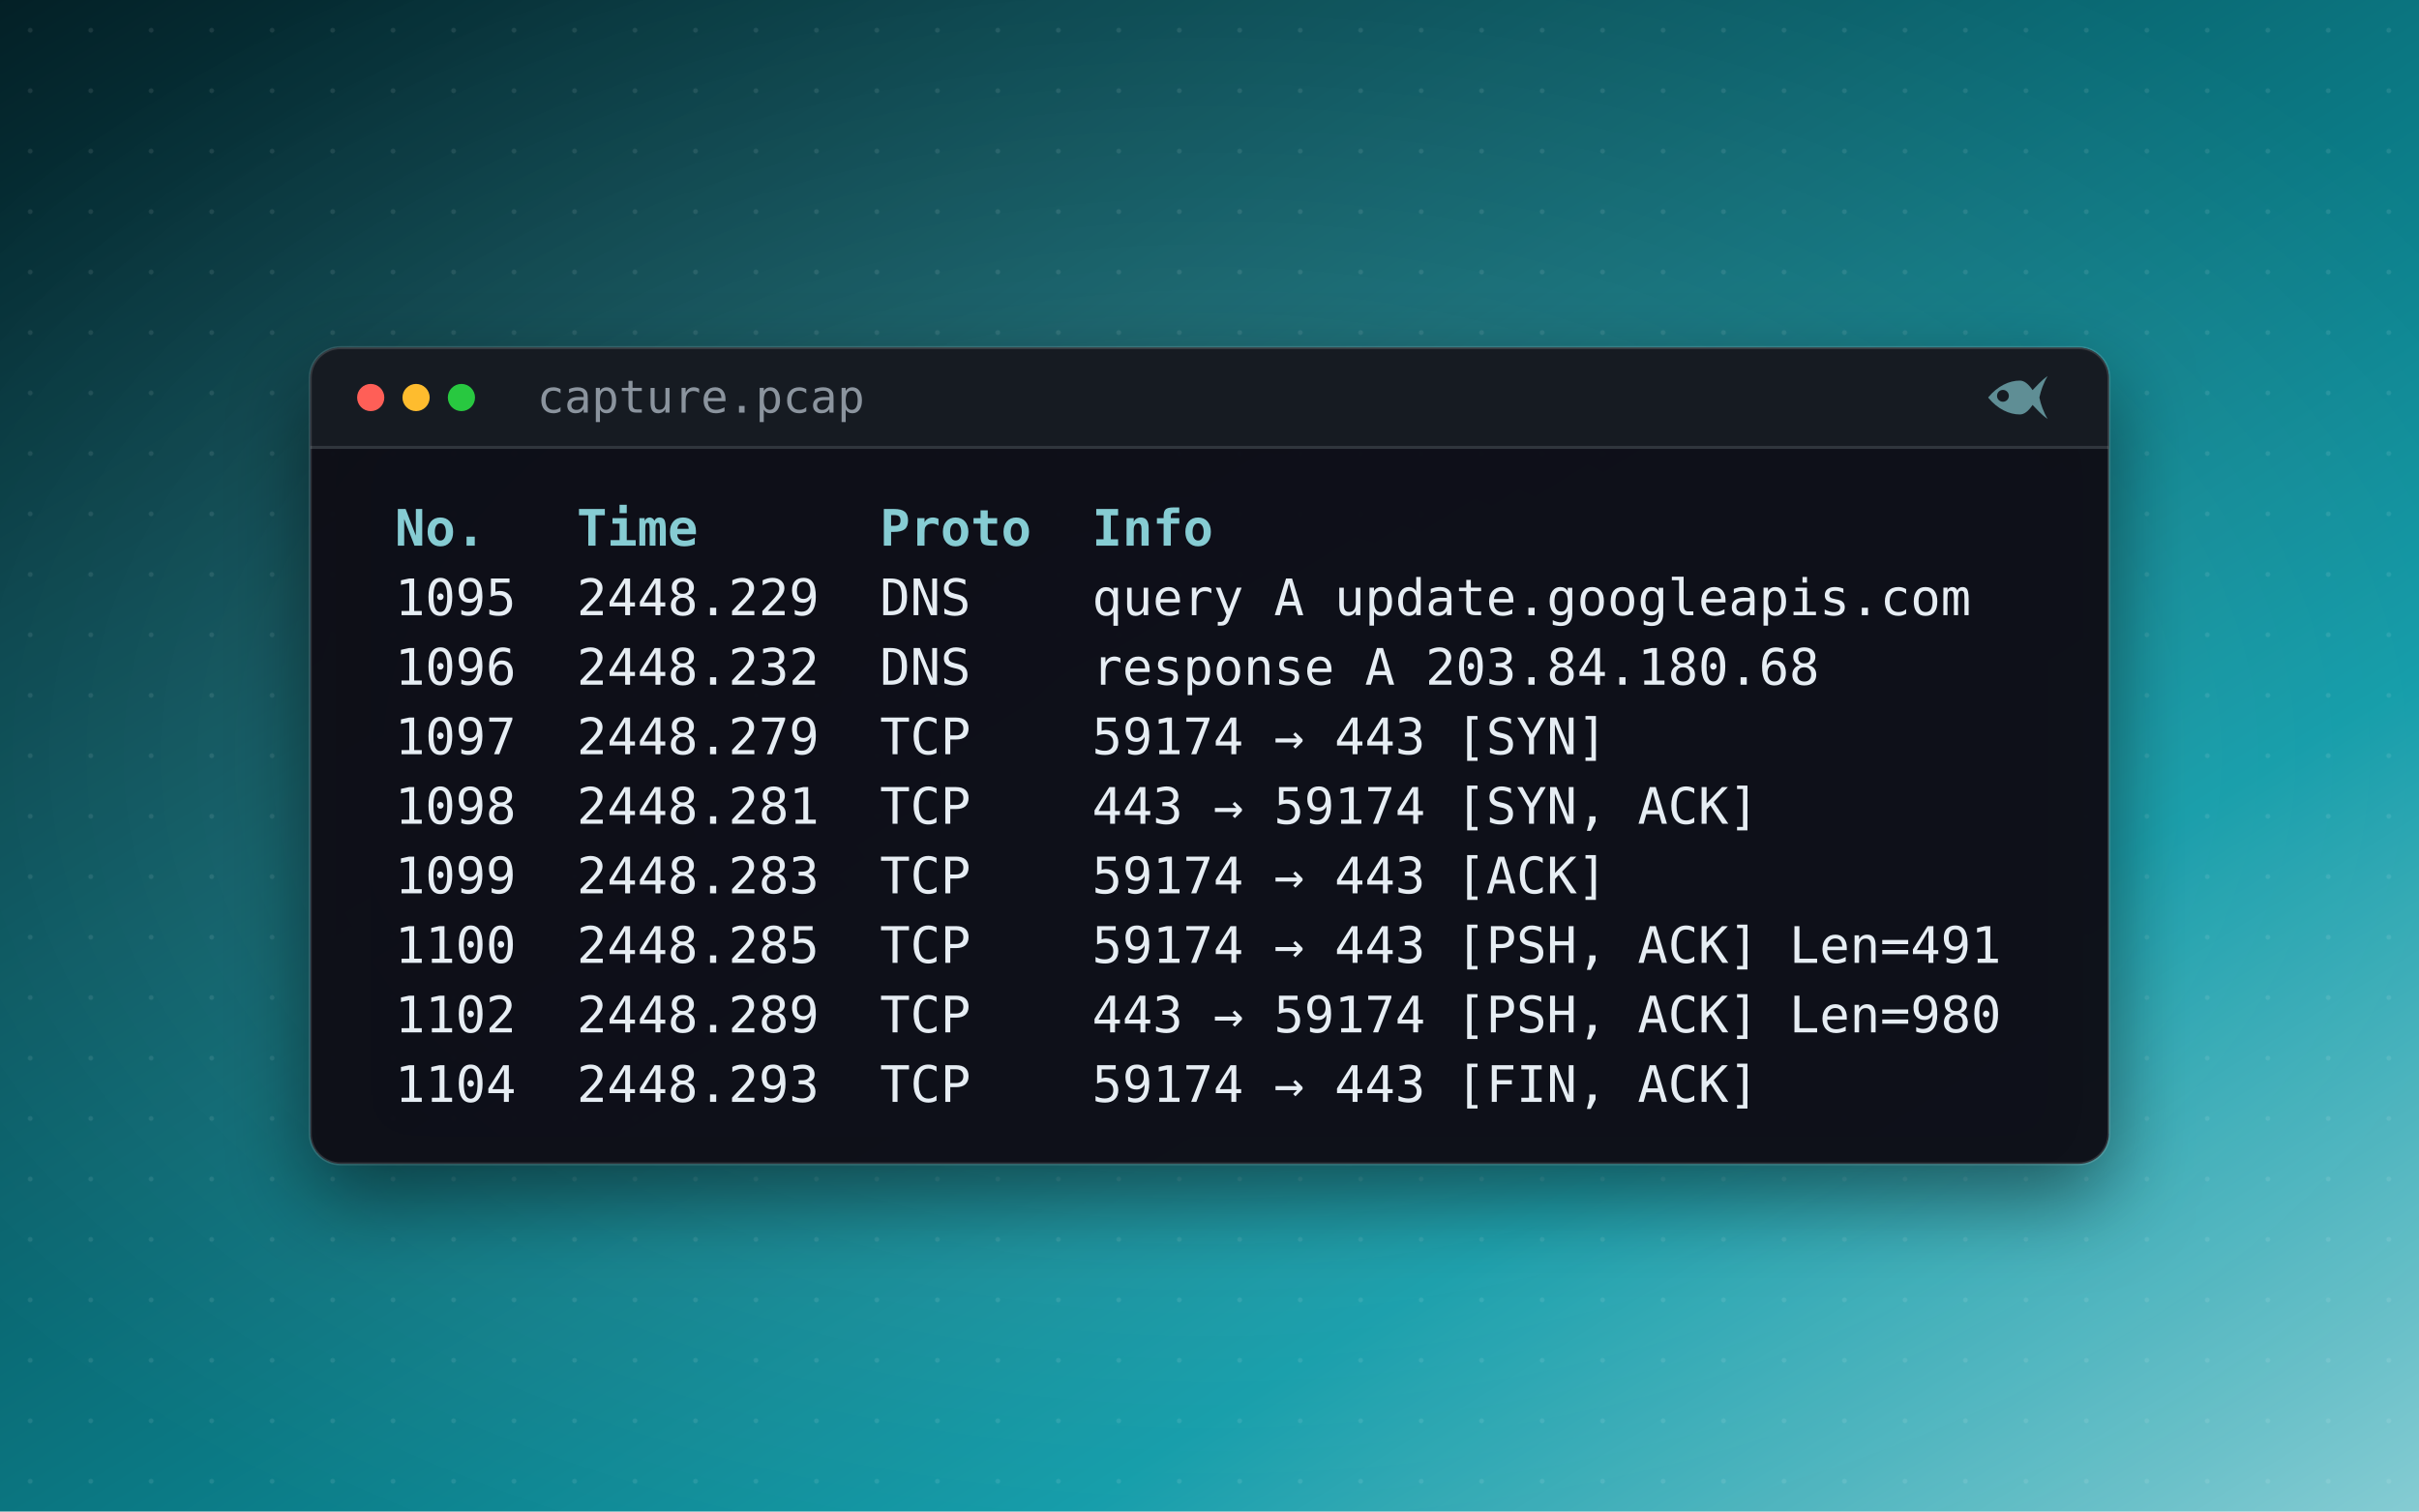
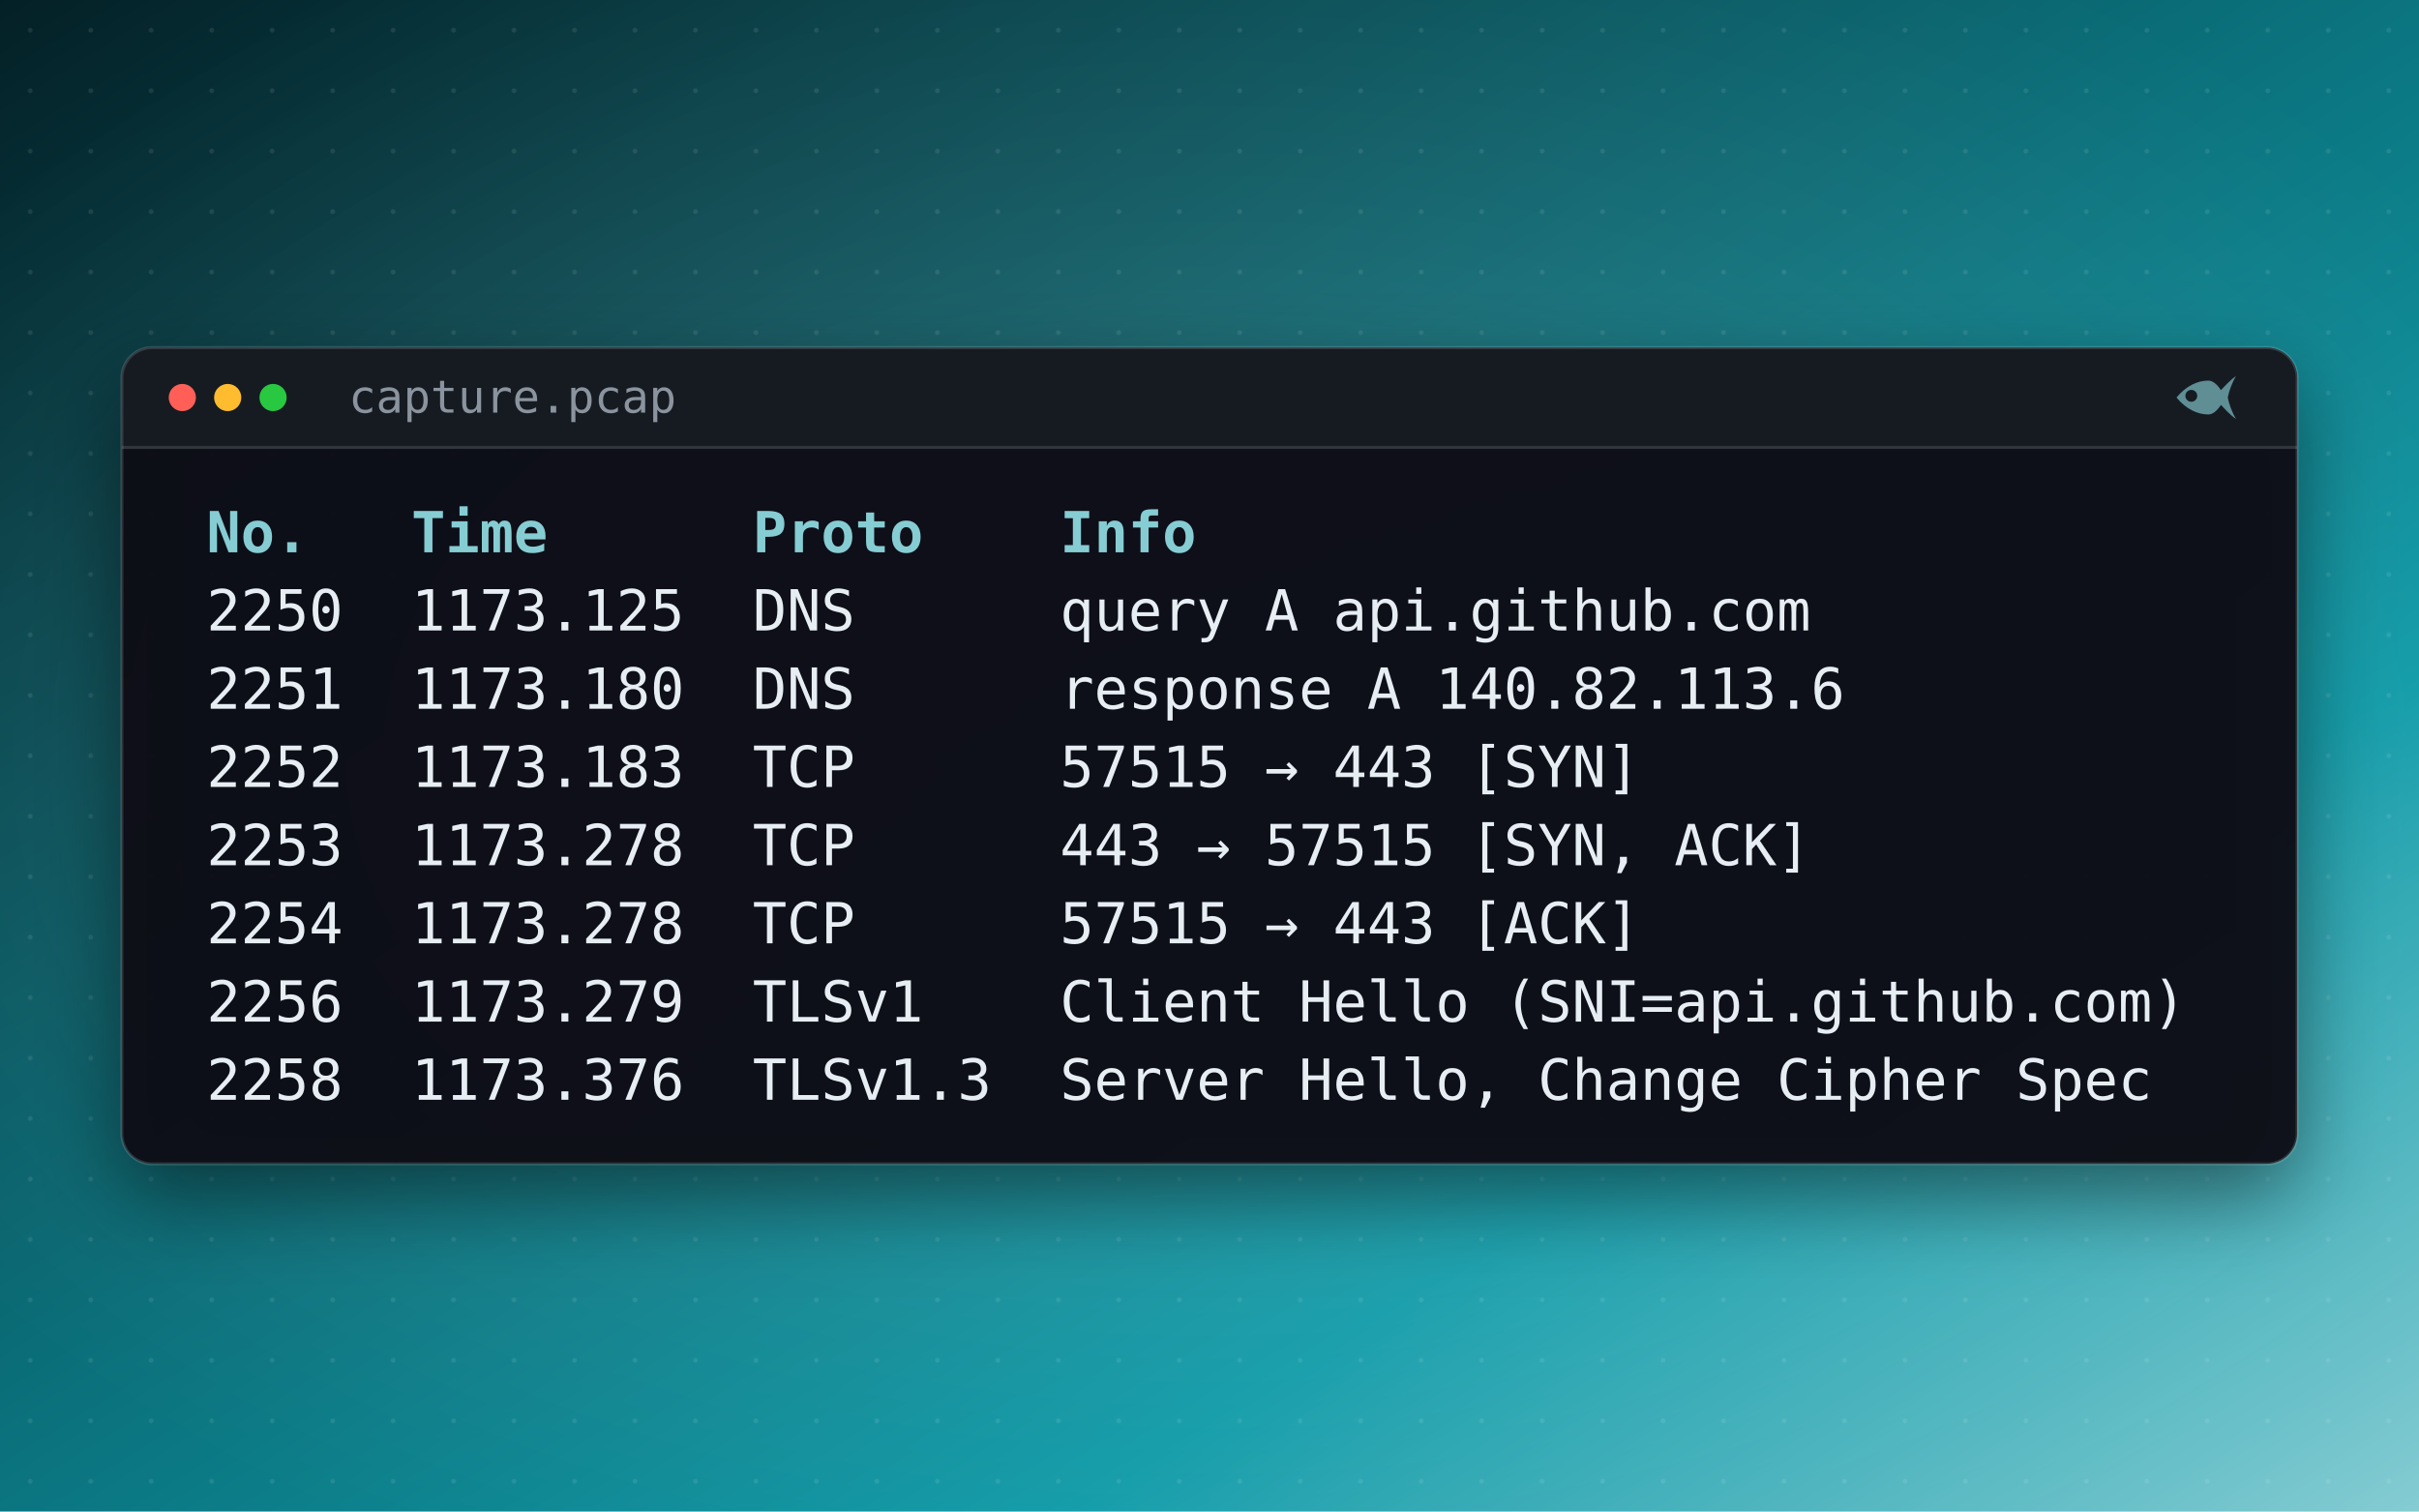
<svg xmlns="http://www.w3.org/2000/svg" viewBox="0 0 1600 1000" width="1600" height="1000" role="img" aria-label="capture.pcap output">
  <defs>
    <linearGradient id="g" x1="0" y1="0" x2="1" y2="1">
      <stop offset="0" stop-color="#042026" />
      <stop offset="0.72" stop-color="#0e9aa7" />
      <stop offset="1" stop-color="#86ccd3" />
    </linearGradient>
    <radialGradient id="glow" cx="0.5" cy="0.5" r="0.62">
      <stop offset="0" stop-color="#ffffff" stop-opacity="0.16" />
      <stop offset="1" stop-color="#ffffff" stop-opacity="0" />
    </radialGradient>
    <pattern id="dots" width="40" height="40" patternUnits="userSpaceOnUse">
      <circle cx="20" cy="20" r="1.6" fill="#ffffff" fill-opacity="0.09" />
    </pattern>
    <filter id="sh" x="-10%" y="-20%" width="120%" height="150%">
      <feDropShadow dx="0" dy="22" stdDeviation="28" flood-color="#000000" flood-opacity="0.5" />
    </filter>
  </defs>
  <rect width="1600" height="1000" fill="url(#g)" />
  <rect width="1600" height="1000" fill="url(#dots)" />
  <rect width="1600" height="1000" fill="url(#glow)" />
-   <rect x="205.2" y="230.0" width="1189.7" height="540.0" rx="20" fill="#0d1117" fill-opacity="0.96" filter="url(#sh)" />
-   <path d="M205.2 296.0V250.0a20 20 0 0 1 20 -20H1374.8a20 20 0 0 1 20 20V296.0Z" fill="#161b22" />
-   <line x1="205.2" y1="296.0" x2="1394.8" y2="296.0" stroke="#30363d" stroke-width="2" />
-   <rect x="205.2" y="230.0" width="1189.7" height="540.0" rx="20" fill="none" stroke="#ffffff" stroke-opacity="0.14" stroke-width="2" />
-   <circle cx="245.2" cy="263.0" r="9" fill="#ff5f57" />
-   <circle cx="275.2" cy="263.0" r="9" fill="#febc2e" />
-   <circle cx="305.2" cy="263.0" r="9" fill="#28c840" />
-   <g transform="translate(1310.8,240.6) scale(0.7)" opacity="0.65">
+   <rect x="80.6" y="230.0" width="1438.8" height="540.0" rx="20" fill="#0d1117" fill-opacity="0.96" filter="url(#sh)" />
+   <path d="M80.6 296.0V250.0a20 20 0 0 1 20 -20H1499.4a20 20 0 0 1 20 20V296.0Z" fill="#161b22" />
+   <line x1="80.6" y1="296.0" x2="1519.4" y2="296.0" stroke="#30363d" stroke-width="2" />
+   <rect x="80.6" y="230.0" width="1438.8" height="540.0" rx="20" fill="none" stroke="#ffffff" stroke-opacity="0.14" stroke-width="2" />
+   <circle cx="120.6" cy="263.0" r="9" fill="#ff5f57" />
+   <circle cx="150.6" cy="263.0" r="9" fill="#febc2e" />
+   <circle cx="180.6" cy="263.0" r="9" fill="#28c840" />
+   <g transform="translate(1435.4,240.6) scale(0.7)" opacity="0.65">
    <path fill-rule="evenodd" d="M6 32c9-11 20-16 30-16C40 16 44 19 48 25C51 22 56.5 15.5 62.25 11.75C58.38 18.12 55.69 25.81 54.44 32C55.69 38.19 58.38 45.88 62.25 52.25C56.5 48.5 51 42 48 39C44 45 40 48 36 48c-10 0-21-5-30-16z M20 24.8a5.6 5.6 0 1 0 0 11.2 5.6 5.6 0 1 0 0-11.2z" fill="#86ccd3" />
  </g>
  <g font-family="ui-monospace, SFMono-Regular, Menlo, Consolas, 'DejaVu Sans Mono', monospace">
-     <text x="355.2" y="273.0" font-size="30" fill="#8b949e" xml:space="preserve">capture.pcap</text>
-     <g font-size="33.3">
-       <text x="261.2" y="361.0" fill="#86ccd3" font-weight="700" xml:space="preserve">No.   Time      Proto  Info</text>
-       <text x="261.2" y="407.0" fill="#e6edf3" xml:space="preserve">1095  2448.229  DNS    query A update.googleapis.com</text>
-       <text x="261.2" y="453.0" fill="#e6edf3" xml:space="preserve">1096  2448.232  DNS    response A 203.84.180.68</text>
-       <text x="261.2" y="499.0" fill="#e6edf3" xml:space="preserve">1097  2448.279  TCP    59174 → 443 [SYN]</text>
-       <text x="261.2" y="545.0" fill="#e6edf3" xml:space="preserve">1098  2448.281  TCP    443 → 59174 [SYN, ACK]</text>
-       <text x="261.2" y="591.0" fill="#e6edf3" xml:space="preserve">1099  2448.283  TCP    59174 → 443 [ACK]</text>
-       <text x="261.2" y="637.0" fill="#e6edf3" xml:space="preserve">1100  2448.285  TCP    59174 → 443 [PSH, ACK] Len=491</text>
-       <text x="261.2" y="683.0" fill="#e6edf3" xml:space="preserve">1102  2448.289  TCP    443 → 59174 [PSH, ACK] Len=980</text>
-       <text x="261.2" y="729.0" fill="#e6edf3" xml:space="preserve">1104  2448.293  TCP    59174 → 443 [FIN, ACK]</text>
+     <text x="230.6" y="273.0" font-size="30" fill="#8b949e" xml:space="preserve">capture.pcap</text>
+     <g font-size="37.5">
+       <text x="136.6" y="365.4" fill="#86ccd3" font-weight="700" xml:space="preserve">No.   Time      Proto    Info</text>
+       <text x="136.6" y="417.1" fill="#e6edf3" xml:space="preserve">2250  1173.125  DNS      query A api.github.com</text>
+       <text x="136.6" y="468.9" fill="#e6edf3" xml:space="preserve">2251  1173.180  DNS      response A 140.82.113.6</text>
+       <text x="136.6" y="520.6" fill="#e6edf3" xml:space="preserve">2252  1173.183  TCP      57515 → 443 [SYN]</text>
+       <text x="136.6" y="572.4" fill="#e6edf3" xml:space="preserve">2253  1173.278  TCP      443 → 57515 [SYN, ACK]</text>
+       <text x="136.6" y="624.1" fill="#e6edf3" xml:space="preserve">2254  1173.278  TCP      57515 → 443 [ACK]</text>
+       <text x="136.6" y="675.9" fill="#e6edf3" xml:space="preserve">2256  1173.279  TLSv1    Client Hello (SNI=api.github.com)</text>
+       <text x="136.6" y="727.6" fill="#e6edf3" xml:space="preserve">2258  1173.376  TLSv1.3  Server Hello, Change Cipher Spec</text>
    </g>
  </g>
</svg>
